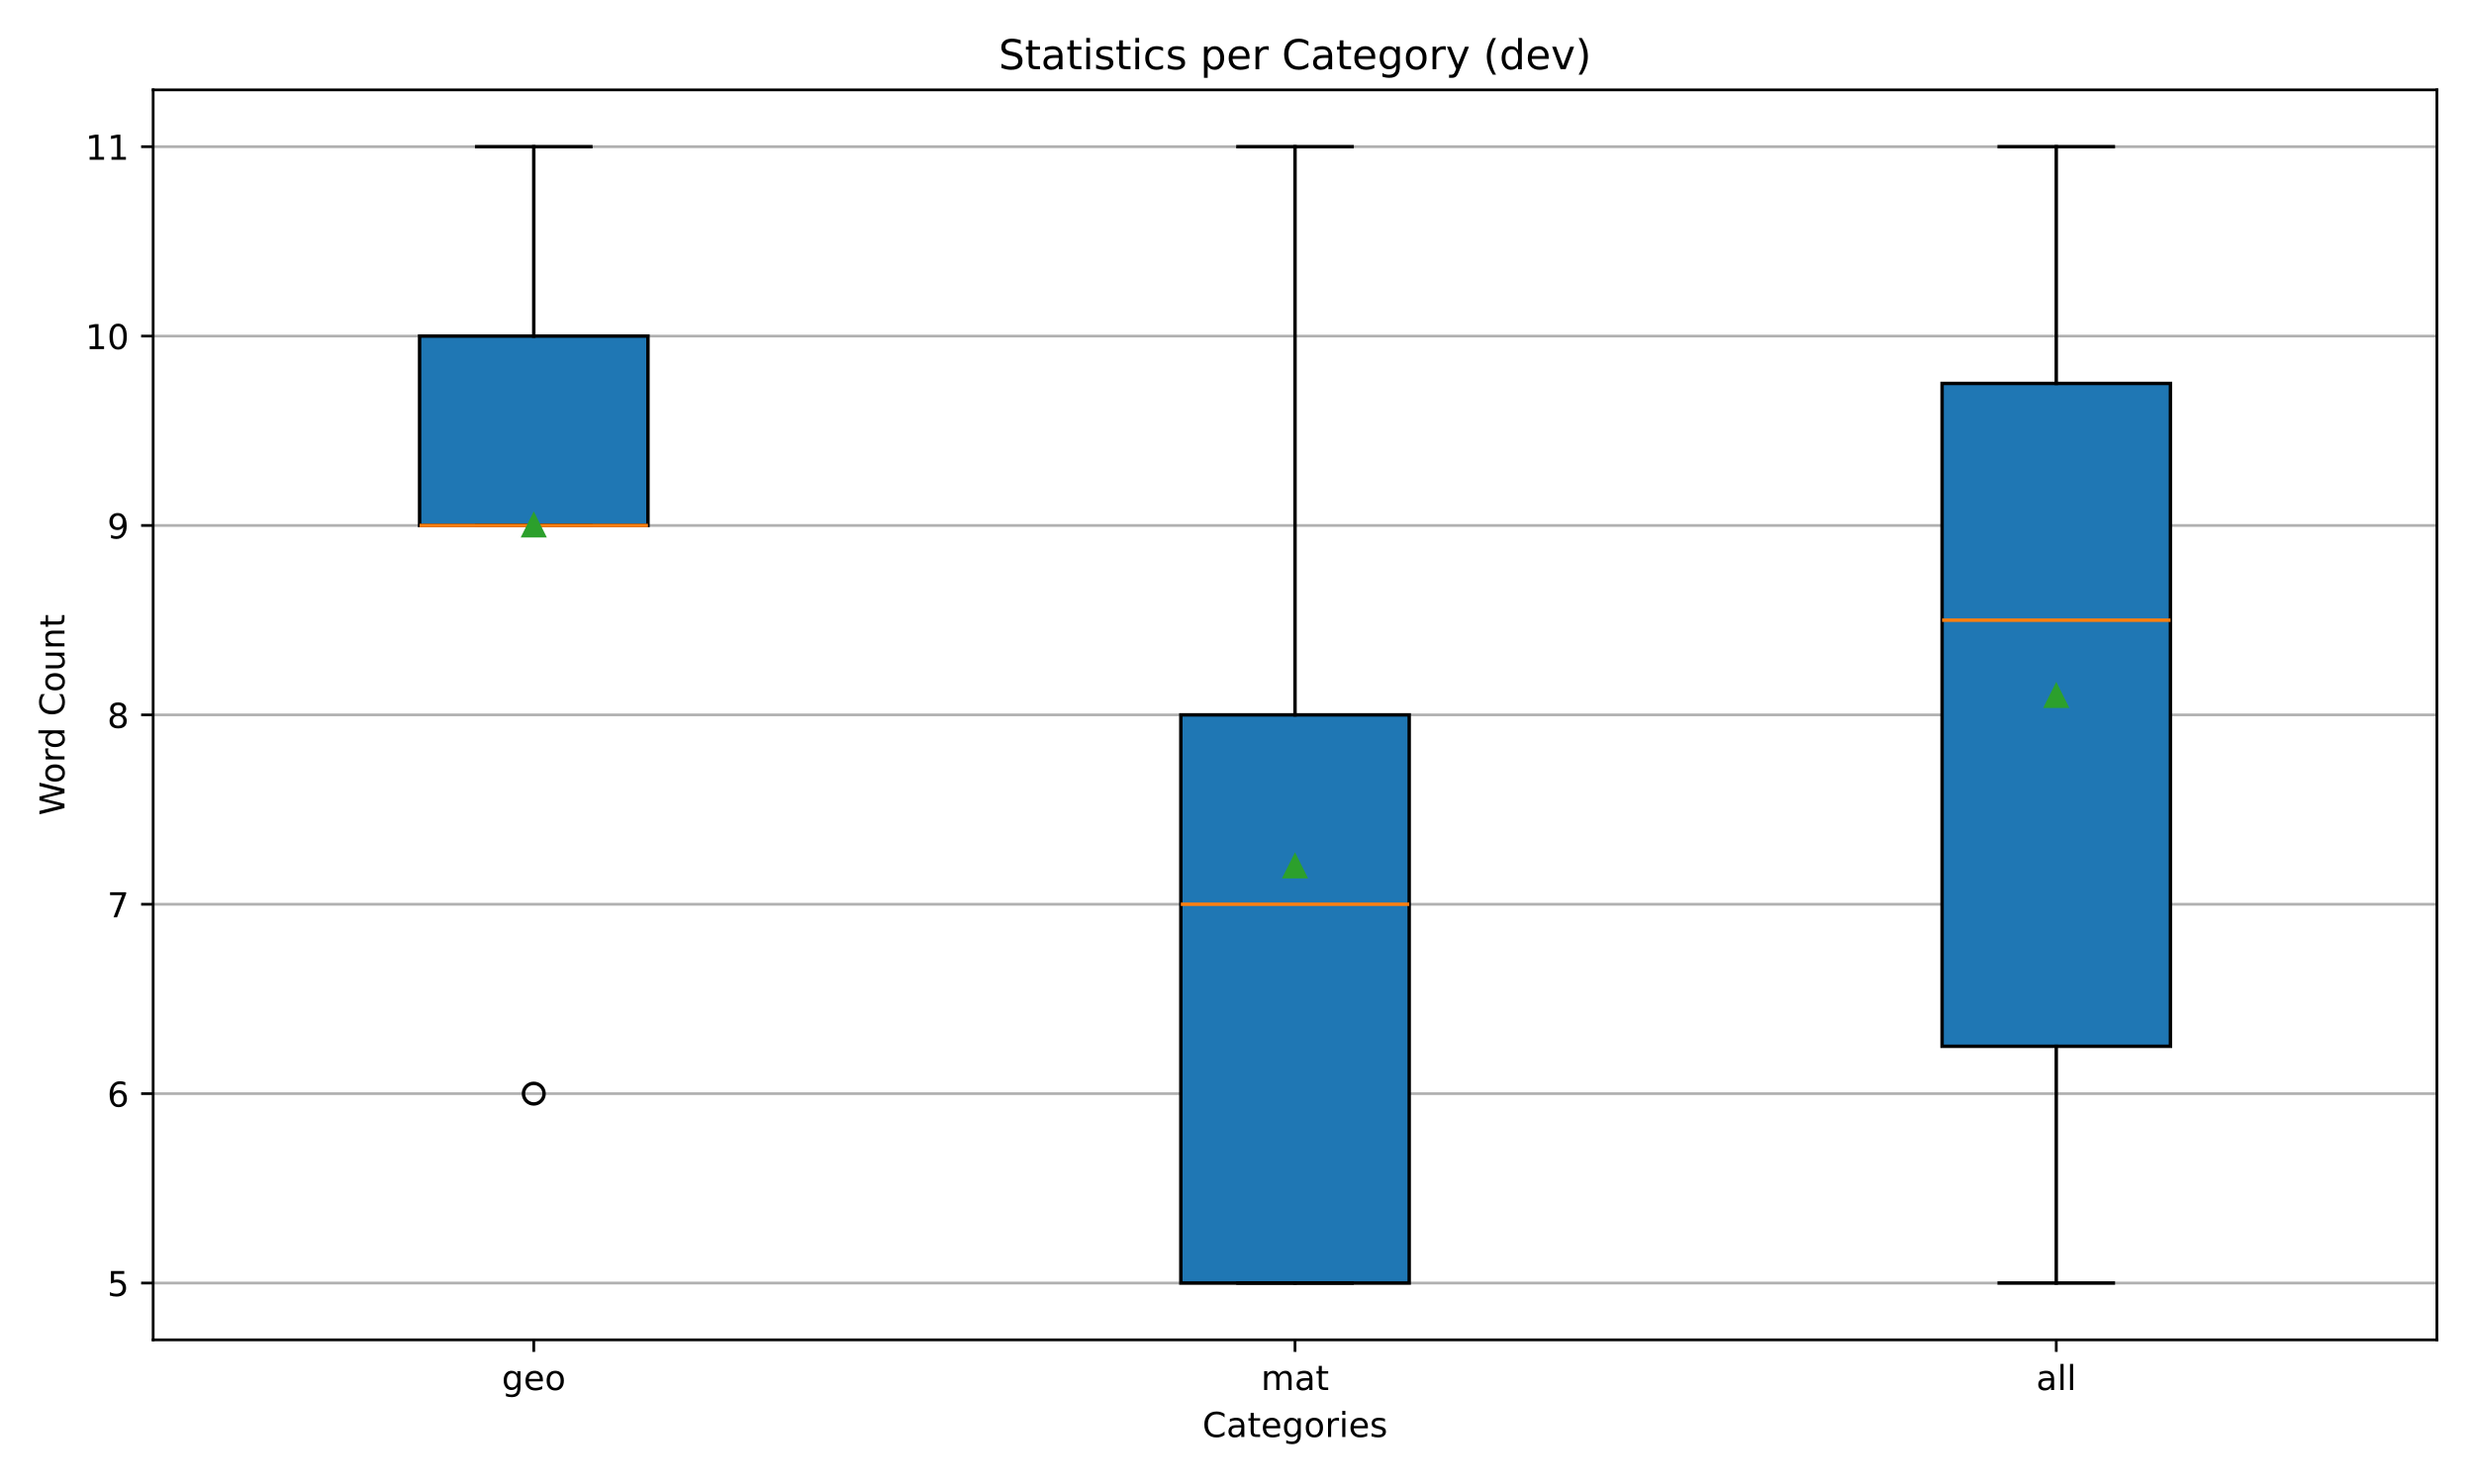
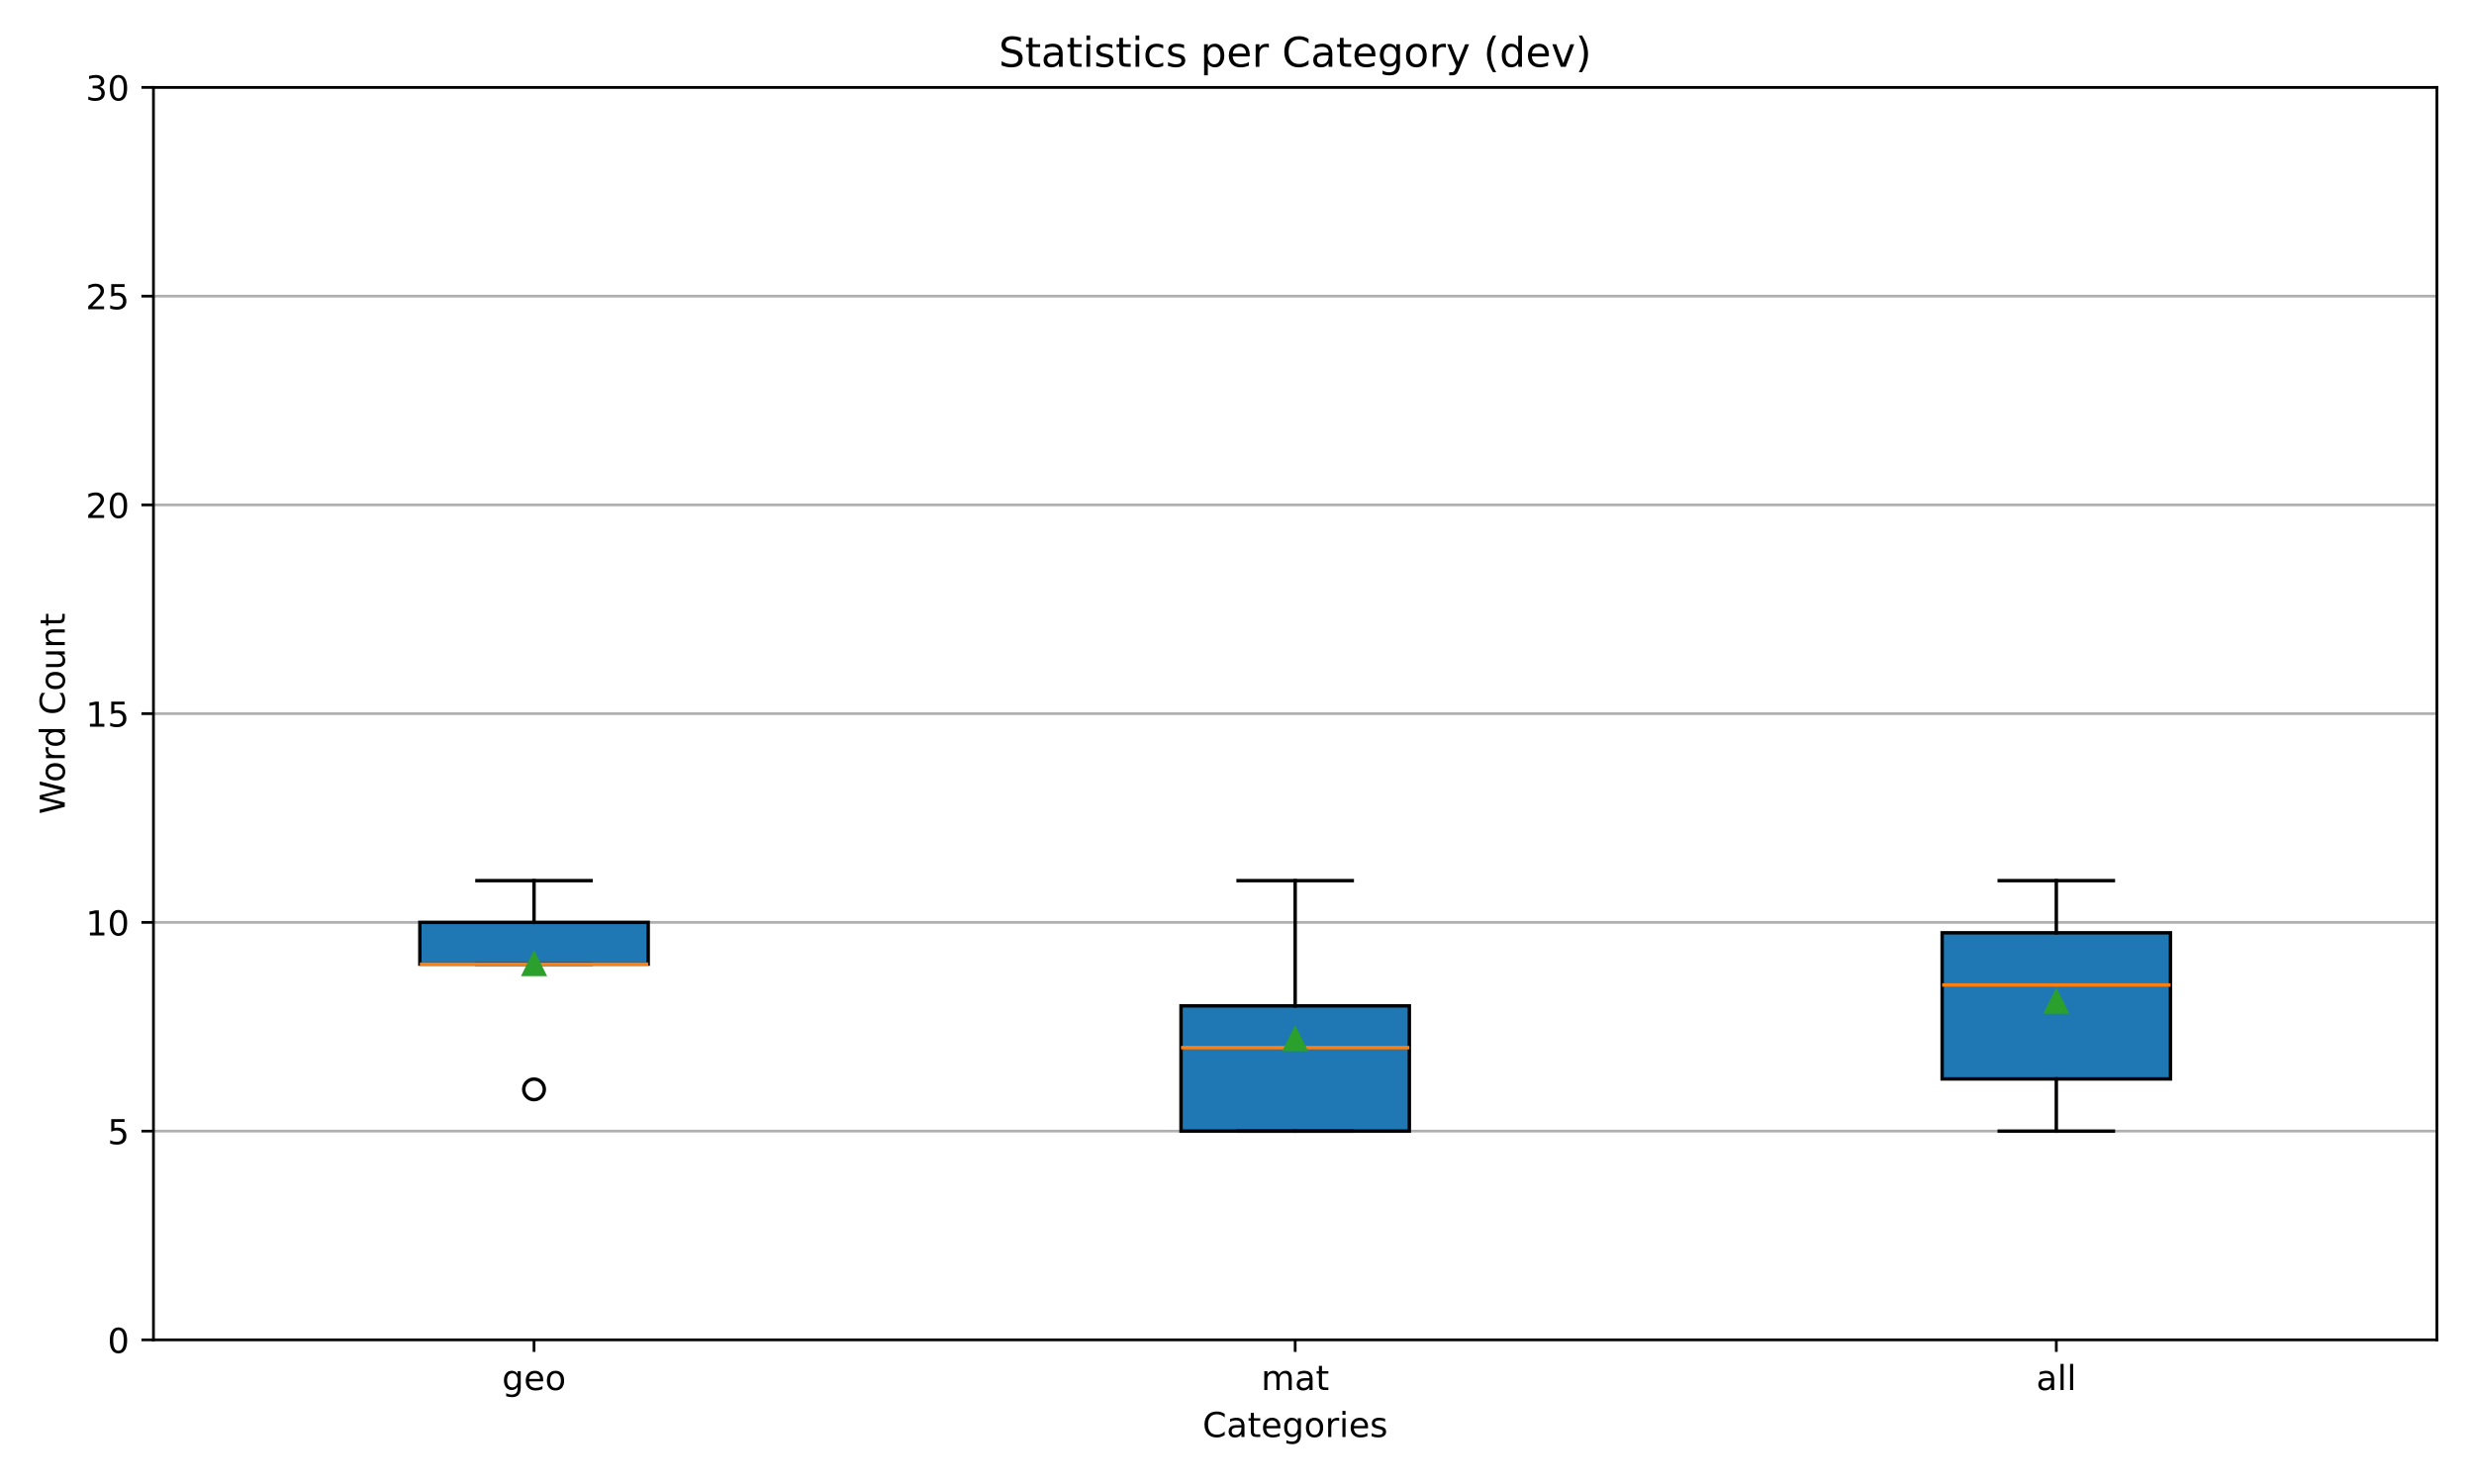
<svg xmlns="http://www.w3.org/2000/svg" xmlns:xlink="http://www.w3.org/1999/xlink" width="720pt" height="432pt" viewBox="0 0 720 432" version="1.1">
  <defs>
    <style type="text/css">*{stroke-linejoin: round; stroke-linecap: butt}</style>
  </defs>
  <g id="figure_1">
    <g id="patch_1">
      <path d="M 0 432  L 720 432  L 720 0  L 0 0  z " style="fill: #ffffff" />
    </g>
    <g id="axes_1">
      <g id="patch_2">
-         <path d="M 44.57 390.04  L 709.2 390.04  L 709.2 26.16  L 44.57 26.16  z " style="fill: #ffffff" />
+         <path d="M 44.66 390.04  L 709.2 390.04  L 709.2 25.44  L 44.66 25.44  z " style="fill: #ffffff" />
      </g>
      <g id="matplotlib.axis_1">
        <g id="xtick_1">
          <g id="line2d_1">
            <defs>
-               <path id="mafd3570f50" d="M 0 0  L 0 3.5  " style="stroke: #000000; stroke-width: 0.8" />
+               <path id="m312264d50a" d="M 0 0  L 0 3.5  " style="stroke: #000000; stroke-width: 0.8" />
            </defs>
            <g>
-               <use xlink:href="#mafd3570f50" x="155.342" y="390.04" style="stroke: #000000; stroke-width: 0.8" />
+               <use xlink:href="#m312264d50a" x="155.417" y="390.04" style="stroke: #000000; stroke-width: 0.8" />
            </g>
          </g>
          <g id="text_1">
-             <g transform="translate(146.0315 404.6384) scale(0.1 -0.1)">
+             <g transform="translate(146.1065 404.6384) scale(0.1 -0.1)">
              <defs>
                <path id="DejaVuSans-67" d="M 2906 1791  Q 2906 2416 2648 2759  Q 2391 3103 1925 3103  Q 1463 3103 1205 2759  Q 947 2416 947 1791  Q 947 1169 1205 825  Q 1463 481 1925 481  Q 2391 481 2648 825  Q 2906 1169 2906 1791  z M 3481 434  Q 3481 -459 3084 -895  Q 2688 -1331 1869 -1331  Q 1566 -1331 1297 -1286  Q 1028 -1241 775 -1147  L 775 -588  Q 1028 -725 1275 -790  Q 1522 -856 1778 -856  Q 2344 -856 2625 -561  Q 2906 -266 2906 331  L 2906 616  Q 2728 306 2450 153  Q 2172 0 1784 0  Q 1141 0 747 490  Q 353 981 353 1791  Q 353 2603 747 3093  Q 1141 3584 1784 3584  Q 2172 3584 2450 3431  Q 2728 3278 2906 2969  L 2906 3500  L 3481 3500  L 3481 434  z " transform="scale(0.015625)" />
                <path id="DejaVuSans-65" d="M 3597 1894  L 3597 1613  L 953 1613  Q 991 1019 1311 708  Q 1631 397 2203 397  Q 2534 397 2845 478  Q 3156 559 3463 722  L 3463 178  Q 3153 47 2828 -22  Q 2503 -91 2169 -91  Q 1331 -91 842 396  Q 353 884 353 1716  Q 353 2575 817 3079  Q 1281 3584 2069 3584  Q 2775 3584 3186 3129  Q 3597 2675 3597 1894  z M 3022 2063  Q 3016 2534 2758 2815  Q 2500 3097 2075 3097  Q 1594 3097 1305 2825  Q 1016 2553 972 2059  L 3022 2063  z " transform="scale(0.015625)" />
                <path id="DejaVuSans-6f" d="M 1959 3097  Q 1497 3097 1228 2736  Q 959 2375 959 1747  Q 959 1119 1226 758  Q 1494 397 1959 397  Q 2419 397 2687 759  Q 2956 1122 2956 1747  Q 2956 2369 2687 2733  Q 2419 3097 1959 3097  z M 1959 3584  Q 2709 3584 3137 3096  Q 3566 2609 3566 1747  Q 3566 888 3137 398  Q 2709 -91 1959 -91  Q 1206 -91 779 398  Q 353 888 353 1747  Q 353 2609 779 3096  Q 1206 3584 1959 3584  z " transform="scale(0.015625)" />
              </defs>
              <use xlink:href="#DejaVuSans-67" />
              <use xlink:href="#DejaVuSans-65" transform="translate(63.47656 0)" />
              <use xlink:href="#DejaVuSans-6f" transform="translate(125 0)" />
            </g>
          </g>
        </g>
        <g id="xtick_2">
          <g id="line2d_2">
            <g>
-               <use xlink:href="#mafd3570f50" x="376.885" y="390.04" style="stroke: #000000; stroke-width: 0.8" />
+               <use xlink:href="#m312264d50a" x="376.93" y="390.04" style="stroke: #000000; stroke-width: 0.8" />
            </g>
          </g>
          <g id="text_2">
-             <g transform="translate(366.9905 404.6384) scale(0.1 -0.1)">
+             <g transform="translate(367.0355 404.6384) scale(0.1 -0.1)">
              <defs>
                <path id="DejaVuSans-6d" d="M 3328 2828  Q 3544 3216 3844 3400  Q 4144 3584 4550 3584  Q 5097 3584 5394 3201  Q 5691 2819 5691 2113  L 5691 0  L 5113 0  L 5113 2094  Q 5113 2597 4934 2840  Q 4756 3084 4391 3084  Q 3944 3084 3684 2787  Q 3425 2491 3425 1978  L 3425 0  L 2847 0  L 2847 2094  Q 2847 2600 2669 2842  Q 2491 3084 2119 3084  Q 1678 3084 1418 2786  Q 1159 2488 1159 1978  L 1159 0  L 581 0  L 581 3500  L 1159 3500  L 1159 2956  Q 1356 3278 1631 3431  Q 1906 3584 2284 3584  Q 2666 3584 2933 3390  Q 3200 3197 3328 2828  z " transform="scale(0.015625)" />
                <path id="DejaVuSans-61" d="M 2194 1759  Q 1497 1759 1228 1600  Q 959 1441 959 1056  Q 959 750 1161 570  Q 1363 391 1709 391  Q 2188 391 2477 730  Q 2766 1069 2766 1631  L 2766 1759  L 2194 1759  z M 3341 1997  L 3341 0  L 2766 0  L 2766 531  Q 2569 213 2275 61  Q 1981 -91 1556 -91  Q 1019 -91 701 211  Q 384 513 384 1019  Q 384 1609 779 1909  Q 1175 2209 1959 2209  L 2766 2209  L 2766 2266  Q 2766 2663 2505 2880  Q 2244 3097 1772 3097  Q 1472 3097 1187 3025  Q 903 2953 641 2809  L 641 3341  Q 956 3463 1253 3523  Q 1550 3584 1831 3584  Q 2591 3584 2966 3190  Q 3341 2797 3341 1997  z " transform="scale(0.015625)" />
                <path id="DejaVuSans-74" d="M 1172 4494  L 1172 3500  L 2356 3500  L 2356 3053  L 1172 3053  L 1172 1153  Q 1172 725 1289 603  Q 1406 481 1766 481  L 2356 481  L 2356 0  L 1766 0  Q 1100 0 847 248  Q 594 497 594 1153  L 594 3053  L 172 3053  L 172 3500  L 594 3500  L 594 4494  L 1172 4494  z " transform="scale(0.015625)" />
              </defs>
              <use xlink:href="#DejaVuSans-6d" />
              <use xlink:href="#DejaVuSans-61" transform="translate(97.41211 0)" />
              <use xlink:href="#DejaVuSans-74" transform="translate(158.6914 0)" />
            </g>
          </g>
        </g>
        <g id="xtick_3">
          <g id="line2d_3">
            <g>
-               <use xlink:href="#mafd3570f50" x="598.428" y="390.04" style="stroke: #000000; stroke-width: 0.8" />
+               <use xlink:href="#m312264d50a" x="598.443" y="390.04" style="stroke: #000000; stroke-width: 0.8" />
            </g>
          </g>
          <g id="text_3">
-             <g transform="translate(592.5861 404.6384) scale(0.1 -0.1)">
+             <g transform="translate(592.6011 404.6384) scale(0.1 -0.1)">
              <defs>
                <path id="DejaVuSans-6c" d="M 603 4863  L 1178 4863  L 1178 0  L 603 0  L 603 4863  z " transform="scale(0.015625)" />
              </defs>
              <use xlink:href="#DejaVuSans-61" />
              <use xlink:href="#DejaVuSans-6c" transform="translate(61.2793 0)" />
              <use xlink:href="#DejaVuSans-6c" transform="translate(89.0625 0)" />
            </g>
          </g>
        </g>
        <g id="text_4">
-           <g transform="translate(349.9334 418.3166) scale(0.1 -0.1)">
+           <g transform="translate(349.9784 418.3166) scale(0.1 -0.1)">
            <defs>
              <path id="DejaVuSans-43" d="M 4122 4306  L 4122 3641  Q 3803 3938 3442 4084  Q 3081 4231 2675 4231  Q 1875 4231 1450 3742  Q 1025 3253 1025 2328  Q 1025 1406 1450 917  Q 1875 428 2675 428  Q 3081 428 3442 575  Q 3803 722 4122 1019  L 4122 359  Q 3791 134 3420 21  Q 3050 -91 2638 -91  Q 1578 -91 968 557  Q 359 1206 359 2328  Q 359 3453 968 4101  Q 1578 4750 2638 4750  Q 3056 4750 3426 4639  Q 3797 4528 4122 4306  z " transform="scale(0.015625)" />
              <path id="DejaVuSans-72" d="M 2631 2963  Q 2534 3019 2420 3045  Q 2306 3072 2169 3072  Q 1681 3072 1420 2755  Q 1159 2438 1159 1844  L 1159 0  L 581 0  L 581 3500  L 1159 3500  L 1159 2956  Q 1341 3275 1631 3429  Q 1922 3584 2338 3584  Q 2397 3584 2469 3576  Q 2541 3569 2628 3553  L 2631 2963  z " transform="scale(0.015625)" />
              <path id="DejaVuSans-69" d="M 603 3500  L 1178 3500  L 1178 0  L 603 0  L 603 3500  z M 603 4863  L 1178 4863  L 1178 4134  L 603 4134  L 603 4863  z " transform="scale(0.015625)" />
              <path id="DejaVuSans-73" d="M 2834 3397  L 2834 2853  Q 2591 2978 2328 3040  Q 2066 3103 1784 3103  Q 1356 3103 1142 2972  Q 928 2841 928 2578  Q 928 2378 1081 2264  Q 1234 2150 1697 2047  L 1894 2003  Q 2506 1872 2764 1633  Q 3022 1394 3022 966  Q 3022 478 2636 193  Q 2250 -91 1575 -91  Q 1294 -91 989 -36  Q 684 19 347 128  L 347 722  Q 666 556 975 473  Q 1284 391 1588 391  Q 1994 391 2212 530  Q 2431 669 2431 922  Q 2431 1156 2273 1281  Q 2116 1406 1581 1522  L 1381 1569  Q 847 1681 609 1914  Q 372 2147 372 2553  Q 372 3047 722 3315  Q 1072 3584 1716 3584  Q 2034 3584 2315 3537  Q 2597 3491 2834 3397  z " transform="scale(0.015625)" />
            </defs>
            <use xlink:href="#DejaVuSans-43" />
            <use xlink:href="#DejaVuSans-61" transform="translate(69.82422 0)" />
            <use xlink:href="#DejaVuSans-74" transform="translate(131.1035 0)" />
            <use xlink:href="#DejaVuSans-65" transform="translate(170.3125 0)" />
            <use xlink:href="#DejaVuSans-67" transform="translate(231.8359 0)" />
            <use xlink:href="#DejaVuSans-6f" transform="translate(295.3125 0)" />
            <use xlink:href="#DejaVuSans-72" transform="translate(356.4941 0)" />
            <use xlink:href="#DejaVuSans-69" transform="translate(397.6074 0)" />
            <use xlink:href="#DejaVuSans-65" transform="translate(425.3906 0)" />
            <use xlink:href="#DejaVuSans-73" transform="translate(486.9141 0)" />
          </g>
        </g>
      </g>
      <g id="matplotlib.axis_2">
        <g id="ytick_1">
          <g id="line2d_4">
-             <path d="M 44.57 373.5  L 709.2 373.5  " clip-path="url(#p852fd0a246)" style="fill: none; stroke: #b0b0b0; stroke-width: 0.8; stroke-linecap: square" />
+             <path d="M 44.66 390.04  L 709.2 390.04  " clip-path="url(#p7bebb60e88)" style="fill: none; stroke: #b0b0b0; stroke-width: 0.8; stroke-linecap: square" />
          </g>
          <g id="line2d_5">
            <defs>
-               <path id="m3d9a4f65a7" d="M 0 0  L -3.5 0  " style="stroke: #000000; stroke-width: 0.8" />
+               <path id="mec9794b762" d="M 0 0  L -3.5 0  " style="stroke: #000000; stroke-width: 0.8" />
            </defs>
            <g>
-               <use xlink:href="#m3d9a4f65a7" x="44.57" y="373.5" style="stroke: #000000; stroke-width: 0.8" />
+               <use xlink:href="#mec9794b762" x="44.66" y="390.04" style="stroke: #000000; stroke-width: 0.8" />
            </g>
          </g>
          <g id="text_5">
-             <g transform="translate(31.2075 377.2992) scale(0.1 -0.1)">
-               <defs>
-                 <path id="DejaVuSans-35" d="M 691 4666  L 3169 4666  L 3169 4134  L 1269 4134  L 1269 2991  Q 1406 3038 1543 3061  Q 1681 3084 1819 3084  Q 2600 3084 3056 2656  Q 3513 2228 3513 1497  Q 3513 744 3044 326  Q 2575 -91 1722 -91  Q 1428 -91 1123 -41  Q 819 9 494 109  L 494 744  Q 775 591 1075 516  Q 1375 441 1709 441  Q 2250 441 2565 725  Q 2881 1009 2881 1497  Q 2881 1984 2565 2268  Q 2250 2553 1709 2553  Q 1456 2553 1204 2497  Q 953 2441 691 2322  L 691 4666  z " transform="scale(0.015625)" />
-               </defs>
-               <use xlink:href="#DejaVuSans-35" />
+             <g transform="translate(31.2975 393.8392) scale(0.1 -0.1)">
+               <defs>
+                 <path id="DejaVuSans-30" d="M 2034 4250  Q 1547 4250 1301 3770  Q 1056 3291 1056 2328  Q 1056 1369 1301 889  Q 1547 409 2034 409  Q 2525 409 2770 889  Q 3016 1369 3016 2328  Q 3016 3291 2770 3770  Q 2525 4250 2034 4250  z M 2034 4750  Q 2819 4750 3233 4129  Q 3647 3509 3647 2328  Q 3647 1150 3233 529  Q 2819 -91 2034 -91  Q 1250 -91 836 529  Q 422 1150 422 2328  Q 422 3509 836 4129  Q 1250 4750 2034 4750  z " transform="scale(0.015625)" />
+               </defs>
+               <use xlink:href="#DejaVuSans-30" />
            </g>
          </g>
        </g>
        <g id="ytick_2">
          <g id="line2d_6">
-             <path d="M 44.57 318.367  L 709.2 318.367  " clip-path="url(#p852fd0a246)" style="fill: none; stroke: #b0b0b0; stroke-width: 0.8; stroke-linecap: square" />
+             <path d="M 44.66 329.273  L 709.2 329.273  " clip-path="url(#p7bebb60e88)" style="fill: none; stroke: #b0b0b0; stroke-width: 0.8; stroke-linecap: square" />
          </g>
          <g id="line2d_7">
            <g>
-               <use xlink:href="#m3d9a4f65a7" x="44.57" y="318.367" style="stroke: #000000; stroke-width: 0.8" />
+               <use xlink:href="#mec9794b762" x="44.66" y="329.273" style="stroke: #000000; stroke-width: 0.8" />
            </g>
          </g>
          <g id="text_6">
-             <g transform="translate(31.2075 322.1659) scale(0.1 -0.1)">
-               <defs>
-                 <path id="DejaVuSans-36" d="M 2113 2584  Q 1688 2584 1439 2293  Q 1191 2003 1191 1497  Q 1191 994 1439 701  Q 1688 409 2113 409  Q 2538 409 2786 701  Q 3034 994 3034 1497  Q 3034 2003 2786 2293  Q 2538 2584 2113 2584  z M 3366 4563  L 3366 3988  Q 3128 4100 2886 4159  Q 2644 4219 2406 4219  Q 1781 4219 1451 3797  Q 1122 3375 1075 2522  Q 1259 2794 1537 2939  Q 1816 3084 2150 3084  Q 2853 3084 3261 2657  Q 3669 2231 3669 1497  Q 3669 778 3244 343  Q 2819 -91 2113 -91  Q 1303 -91 875 529  Q 447 1150 447 2328  Q 447 3434 972 4092  Q 1497 4750 2381 4750  Q 2619 4750 2861 4703  Q 3103 4656 3366 4563  z " transform="scale(0.015625)" />
-               </defs>
-               <use xlink:href="#DejaVuSans-36" />
+             <g transform="translate(31.2975 333.0726) scale(0.1 -0.1)">
+               <defs>
+                 <path id="DejaVuSans-35" d="M 691 4666  L 3169 4666  L 3169 4134  L 1269 4134  L 1269 2991  Q 1406 3038 1543 3061  Q 1681 3084 1819 3084  Q 2600 3084 3056 2656  Q 3513 2228 3513 1497  Q 3513 744 3044 326  Q 2575 -91 1722 -91  Q 1428 -91 1123 -41  Q 819 9 494 109  L 494 744  Q 775 591 1075 516  Q 1375 441 1709 441  Q 2250 441 2565 725  Q 2881 1009 2881 1497  Q 2881 1984 2565 2268  Q 2250 2553 1709 2553  Q 1456 2553 1204 2497  Q 953 2441 691 2322  L 691 4666  z " transform="scale(0.015625)" />
+               </defs>
+               <use xlink:href="#DejaVuSans-35" />
            </g>
          </g>
        </g>
        <g id="ytick_3">
          <g id="line2d_8">
-             <path d="M 44.57 263.233  L 709.2 263.233  " clip-path="url(#p852fd0a246)" style="fill: none; stroke: #b0b0b0; stroke-width: 0.8; stroke-linecap: square" />
+             <path d="M 44.66 268.507  L 709.2 268.507  " clip-path="url(#p7bebb60e88)" style="fill: none; stroke: #b0b0b0; stroke-width: 0.8; stroke-linecap: square" />
          </g>
          <g id="line2d_9">
            <g>
-               <use xlink:href="#m3d9a4f65a7" x="44.57" y="263.233" style="stroke: #000000; stroke-width: 0.8" />
+               <use xlink:href="#mec9794b762" x="44.66" y="268.507" style="stroke: #000000; stroke-width: 0.8" />
            </g>
          </g>
          <g id="text_7">
-             <g transform="translate(31.2075 267.0326) scale(0.1 -0.1)">
-               <defs>
-                 <path id="DejaVuSans-37" d="M 525 4666  L 3525 4666  L 3525 4397  L 1831 0  L 1172 0  L 2766 4134  L 525 4134  L 525 4666  z " transform="scale(0.015625)" />
-               </defs>
-               <use xlink:href="#DejaVuSans-37" />
+             <g transform="translate(24.935 272.3059) scale(0.1 -0.1)">
+               <defs>
+                 <path id="DejaVuSans-31" d="M 794 531  L 1825 531  L 1825 4091  L 703 3866  L 703 4441  L 1819 4666  L 2450 4666  L 2450 531  L 3481 531  L 3481 0  L 794 0  L 794 531  z " transform="scale(0.015625)" />
+               </defs>
+               <use xlink:href="#DejaVuSans-31" />
+               <use xlink:href="#DejaVuSans-30" transform="translate(63.62305 0)" />
            </g>
          </g>
        </g>
        <g id="ytick_4">
          <g id="line2d_10">
-             <path d="M 44.57 208.1  L 709.2 208.1  " clip-path="url(#p852fd0a246)" style="fill: none; stroke: #b0b0b0; stroke-width: 0.8; stroke-linecap: square" />
+             <path d="M 44.66 207.74  L 709.2 207.74  " clip-path="url(#p7bebb60e88)" style="fill: none; stroke: #b0b0b0; stroke-width: 0.8; stroke-linecap: square" />
          </g>
          <g id="line2d_11">
            <g>
-               <use xlink:href="#m3d9a4f65a7" x="44.57" y="208.1" style="stroke: #000000; stroke-width: 0.8" />
+               <use xlink:href="#mec9794b762" x="44.66" y="207.74" style="stroke: #000000; stroke-width: 0.8" />
            </g>
          </g>
          <g id="text_8">
-             <g transform="translate(31.2075 211.8992) scale(0.1 -0.1)">
-               <defs>
-                 <path id="DejaVuSans-38" d="M 2034 2216  Q 1584 2216 1326 1975  Q 1069 1734 1069 1313  Q 1069 891 1326 650  Q 1584 409 2034 409  Q 2484 409 2743 651  Q 3003 894 3003 1313  Q 3003 1734 2745 1975  Q 2488 2216 2034 2216  z M 1403 2484  Q 997 2584 770 2862  Q 544 3141 544 3541  Q 544 4100 942 4425  Q 1341 4750 2034 4750  Q 2731 4750 3128 4425  Q 3525 4100 3525 3541  Q 3525 3141 3298 2862  Q 3072 2584 2669 2484  Q 3125 2378 3379 2068  Q 3634 1759 3634 1313  Q 3634 634 3220 271  Q 2806 -91 2034 -91  Q 1263 -91 848 271  Q 434 634 434 1313  Q 434 1759 690 2068  Q 947 2378 1403 2484  z M 1172 3481  Q 1172 3119 1398 2916  Q 1625 2713 2034 2713  Q 2441 2713 2670 2916  Q 2900 3119 2900 3481  Q 2900 3844 2670 4047  Q 2441 4250 2034 4250  Q 1625 4250 1398 4047  Q 1172 3844 1172 3481  z " transform="scale(0.015625)" />
-               </defs>
-               <use xlink:href="#DejaVuSans-38" />
+             <g transform="translate(24.935 211.5392) scale(0.1 -0.1)">
+               <use xlink:href="#DejaVuSans-31" />
+               <use xlink:href="#DejaVuSans-35" transform="translate(63.62305 0)" />
            </g>
          </g>
        </g>
        <g id="ytick_5">
          <g id="line2d_12">
-             <path d="M 44.57 152.967  L 709.2 152.967  " clip-path="url(#p852fd0a246)" style="fill: none; stroke: #b0b0b0; stroke-width: 0.8; stroke-linecap: square" />
+             <path d="M 44.66 146.973  L 709.2 146.973  " clip-path="url(#p7bebb60e88)" style="fill: none; stroke: #b0b0b0; stroke-width: 0.8; stroke-linecap: square" />
          </g>
          <g id="line2d_13">
            <g>
-               <use xlink:href="#m3d9a4f65a7" x="44.57" y="152.967" style="stroke: #000000; stroke-width: 0.8" />
+               <use xlink:href="#mec9794b762" x="44.66" y="146.973" style="stroke: #000000; stroke-width: 0.8" />
            </g>
          </g>
          <g id="text_9">
-             <g transform="translate(31.2075 156.7659) scale(0.1 -0.1)">
-               <defs>
-                 <path id="DejaVuSans-39" d="M 703 97  L 703 672  Q 941 559 1184 500  Q 1428 441 1663 441  Q 2288 441 2617 861  Q 2947 1281 2994 2138  Q 2813 1869 2534 1725  Q 2256 1581 1919 1581  Q 1219 1581 811 2004  Q 403 2428 403 3163  Q 403 3881 828 4315  Q 1253 4750 1959 4750  Q 2769 4750 3195 4129  Q 3622 3509 3622 2328  Q 3622 1225 3098 567  Q 2575 -91 1691 -91  Q 1453 -91 1209 -44  Q 966 3 703 97  z M 1959 2075  Q 2384 2075 2632 2365  Q 2881 2656 2881 3163  Q 2881 3666 2632 3958  Q 2384 4250 1959 4250  Q 1534 4250 1286 3958  Q 1038 3666 1038 3163  Q 1038 2656 1286 2365  Q 1534 2075 1959 2075  z " transform="scale(0.015625)" />
-               </defs>
-               <use xlink:href="#DejaVuSans-39" />
+             <g transform="translate(24.935 150.7726) scale(0.1 -0.1)">
+               <defs>
+                 <path id="DejaVuSans-32" d="M 1228 531  L 3431 531  L 3431 0  L 469 0  L 469 531  Q 828 903 1448 1529  Q 2069 2156 2228 2338  Q 2531 2678 2651 2914  Q 2772 3150 2772 3378  Q 2772 3750 2511 3984  Q 2250 4219 1831 4219  Q 1534 4219 1204 4116  Q 875 4013 500 3803  L 500 4441  Q 881 4594 1212 4672  Q 1544 4750 1819 4750  Q 2544 4750 2975 4387  Q 3406 4025 3406 3419  Q 3406 3131 3298 2873  Q 3191 2616 2906 2266  Q 2828 2175 2409 1742  Q 1991 1309 1228 531  z " transform="scale(0.015625)" />
+               </defs>
+               <use xlink:href="#DejaVuSans-32" />
+               <use xlink:href="#DejaVuSans-30" transform="translate(63.62305 0)" />
            </g>
          </g>
        </g>
        <g id="ytick_6">
          <g id="line2d_14">
-             <path d="M 44.57 97.833  L 709.2 97.833  " clip-path="url(#p852fd0a246)" style="fill: none; stroke: #b0b0b0; stroke-width: 0.8; stroke-linecap: square" />
+             <path d="M 44.66 86.207  L 709.2 86.207  " clip-path="url(#p7bebb60e88)" style="fill: none; stroke: #b0b0b0; stroke-width: 0.8; stroke-linecap: square" />
          </g>
          <g id="line2d_15">
            <g>
-               <use xlink:href="#m3d9a4f65a7" x="44.57" y="97.833" style="stroke: #000000; stroke-width: 0.8" />
+               <use xlink:href="#mec9794b762" x="44.66" y="86.207" style="stroke: #000000; stroke-width: 0.8" />
            </g>
          </g>
          <g id="text_10">
-             <g transform="translate(24.845 101.6326) scale(0.1 -0.1)">
-               <defs>
-                 <path id="DejaVuSans-31" d="M 794 531  L 1825 531  L 1825 4091  L 703 3866  L 703 4441  L 1819 4666  L 2450 4666  L 2450 531  L 3481 531  L 3481 0  L 794 0  L 794 531  z " transform="scale(0.015625)" />
-                 <path id="DejaVuSans-30" d="M 2034 4250  Q 1547 4250 1301 3770  Q 1056 3291 1056 2328  Q 1056 1369 1301 889  Q 1547 409 2034 409  Q 2525 409 2770 889  Q 3016 1369 3016 2328  Q 3016 3291 2770 3770  Q 2525 4250 2034 4250  z M 2034 4750  Q 2819 4750 3233 4129  Q 3647 3509 3647 2328  Q 3647 1150 3233 529  Q 2819 -91 2034 -91  Q 1250 -91 836 529  Q 422 1150 422 2328  Q 422 3509 836 4129  Q 1250 4750 2034 4750  z " transform="scale(0.015625)" />
-               </defs>
-               <use xlink:href="#DejaVuSans-31" />
-               <use xlink:href="#DejaVuSans-30" transform="translate(63.62305 0)" />
+             <g transform="translate(24.935 90.00589) scale(0.1 -0.1)">
+               <use xlink:href="#DejaVuSans-32" />
+               <use xlink:href="#DejaVuSans-35" transform="translate(63.62305 0)" />
            </g>
          </g>
        </g>
        <g id="ytick_7">
          <g id="line2d_16">
-             <path d="M 44.57 42.7  L 709.2 42.7  " clip-path="url(#p852fd0a246)" style="fill: none; stroke: #b0b0b0; stroke-width: 0.8; stroke-linecap: square" />
+             <path d="M 44.66 25.44  L 709.2 25.44  " clip-path="url(#p7bebb60e88)" style="fill: none; stroke: #b0b0b0; stroke-width: 0.8; stroke-linecap: square" />
          </g>
          <g id="line2d_17">
            <g>
-               <use xlink:href="#m3d9a4f65a7" x="44.57" y="42.7" style="stroke: #000000; stroke-width: 0.8" />
+               <use xlink:href="#mec9794b762" x="44.66" y="25.44" style="stroke: #000000; stroke-width: 0.8" />
            </g>
          </g>
          <g id="text_11">
-             <g transform="translate(24.845 46.49922) scale(0.1 -0.1)">
-               <use xlink:href="#DejaVuSans-31" />
-               <use xlink:href="#DejaVuSans-31" transform="translate(63.62305 0)" />
+             <g transform="translate(24.935 29.23922) scale(0.1 -0.1)">
+               <defs>
+                 <path id="DejaVuSans-33" d="M 2597 2516  Q 3050 2419 3304 2112  Q 3559 1806 3559 1356  Q 3559 666 3084 287  Q 2609 -91 1734 -91  Q 1441 -91 1130 -33  Q 819 25 488 141  L 488 750  Q 750 597 1062 519  Q 1375 441 1716 441  Q 2309 441 2620 675  Q 2931 909 2931 1356  Q 2931 1769 2642 2001  Q 2353 2234 1838 2234  L 1294 2234  L 1294 2753  L 1863 2753  Q 2328 2753 2575 2939  Q 2822 3125 2822 3475  Q 2822 3834 2567 4026  Q 2313 4219 1838 4219  Q 1578 4219 1281 4162  Q 984 4106 628 3988  L 628 4550  Q 988 4650 1302 4700  Q 1616 4750 1894 4750  Q 2613 4750 3031 4423  Q 3450 4097 3450 3541  Q 3450 3153 3228 2886  Q 3006 2619 2597 2516  z " transform="scale(0.015625)" />
+               </defs>
+               <use xlink:href="#DejaVuSans-33" />
+               <use xlink:href="#DejaVuSans-30" transform="translate(63.62305 0)" />
            </g>
          </g>
        </g>
        <g id="text_12">
-           <g transform="translate(18.76531 237.3891) rotate(-90) scale(0.1 -0.1)">
+           <g transform="translate(18.85531 237.0291) rotate(-90) scale(0.1 -0.1)">
            <defs>
              <path id="DejaVuSans-57" d="M 213 4666  L 850 4666  L 1831 722  L 2809 4666  L 3519 4666  L 4500 722  L 5478 4666  L 6119 4666  L 4947 0  L 4153 0  L 3169 4050  L 2175 0  L 1381 0  L 213 4666  z " transform="scale(0.015625)" />
              <path id="DejaVuSans-64" d="M 2906 2969  L 2906 4863  L 3481 4863  L 3481 0  L 2906 0  L 2906 525  Q 2725 213 2448 61  Q 2172 -91 1784 -91  Q 1150 -91 751 415  Q 353 922 353 1747  Q 353 2572 751 3078  Q 1150 3584 1784 3584  Q 2172 3584 2448 3432  Q 2725 3281 2906 2969  z M 947 1747  Q 947 1113 1208 752  Q 1469 391 1925 391  Q 2381 391 2643 752  Q 2906 1113 2906 1747  Q 2906 2381 2643 2742  Q 2381 3103 1925 3103  Q 1469 3103 1208 2742  Q 947 2381 947 1747  z " transform="scale(0.015625)" />
              <path id="DejaVuSans-20" transform="scale(0.015625)" />
              <path id="DejaVuSans-75" d="M 544 1381  L 544 3500  L 1119 3500  L 1119 1403  Q 1119 906 1312 657  Q 1506 409 1894 409  Q 2359 409 2629 706  Q 2900 1003 2900 1516  L 2900 3500  L 3475 3500  L 3475 0  L 2900 0  L 2900 538  Q 2691 219 2414 64  Q 2138 -91 1772 -91  Q 1169 -91 856 284  Q 544 659 544 1381  z M 1991 3584  L 1991 3584  z " transform="scale(0.015625)" />
              <path id="DejaVuSans-6e" d="M 3513 2113  L 3513 0  L 2938 0  L 2938 2094  Q 2938 2591 2744 2837  Q 2550 3084 2163 3084  Q 1697 3084 1428 2787  Q 1159 2491 1159 1978  L 1159 0  L 581 0  L 581 3500  L 1159 3500  L 1159 2956  Q 1366 3272 1645 3428  Q 1925 3584 2291 3584  Q 2894 3584 3203 3211  Q 3513 2838 3513 2113  z " transform="scale(0.015625)" />
            </defs>
            <use xlink:href="#DejaVuSans-57" />
            <use xlink:href="#DejaVuSans-6f" transform="translate(93.00195 0)" />
            <use xlink:href="#DejaVuSans-72" transform="translate(154.1836 0)" />
            <use xlink:href="#DejaVuSans-64" transform="translate(193.5469 0)" />
            <use xlink:href="#DejaVuSans-20" transform="translate(257.0234 0)" />
            <use xlink:href="#DejaVuSans-43" transform="translate(288.8105 0)" />
            <use xlink:href="#DejaVuSans-6f" transform="translate(358.6348 0)" />
            <use xlink:href="#DejaVuSans-75" transform="translate(419.8164 0)" />
            <use xlink:href="#DejaVuSans-6e" transform="translate(483.1953 0)" />
            <use xlink:href="#DejaVuSans-74" transform="translate(546.5742 0)" />
          </g>
        </g>
      </g>
      <g id="patch_3">
-         <path d="M 122.11 152.967  L 188.573 152.967  L 188.573 97.833  L 122.11 97.833  L 122.11 152.967  z " clip-path="url(#p852fd0a246)" style="fill: #1f77b4; stroke: #000000; stroke-linejoin: miter" />
+         <path d="M 122.19 280.66  L 188.644 280.66  L 188.644 268.507  L 122.19 268.507  L 122.19 280.66  z " clip-path="url(#p7bebb60e88)" style="fill: #1f77b4; stroke: #000000; stroke-linejoin: miter" />
      </g>
      <g id="line2d_18">
-         <path d="M 155.342 152.967  L 155.342 152.967  " clip-path="url(#p852fd0a246)" style="fill: none; stroke: #000000; stroke-linecap: square" />
+         <path d="M 155.417 280.66  L 155.417 280.66  " clip-path="url(#p7bebb60e88)" style="fill: none; stroke: #000000; stroke-linecap: square" />
      </g>
      <g id="line2d_19">
-         <path d="M 155.342 97.833  L 155.342 42.7  " clip-path="url(#p852fd0a246)" style="fill: none; stroke: #000000; stroke-linecap: square" />
+         <path d="M 155.417 268.507  L 155.417 256.353  " clip-path="url(#p7bebb60e88)" style="fill: none; stroke: #000000; stroke-linecap: square" />
      </g>
      <g id="line2d_20">
-         <path d="M 138.726 152.967  L 171.957 152.967  " clip-path="url(#p852fd0a246)" style="fill: none; stroke: #000000; stroke-linecap: square" />
+         <path d="M 138.803 280.66  L 172.03 280.66  " clip-path="url(#p7bebb60e88)" style="fill: none; stroke: #000000; stroke-linecap: square" />
      </g>
      <g id="line2d_21">
-         <path d="M 138.726 42.7  L 171.957 42.7  " clip-path="url(#p852fd0a246)" style="fill: none; stroke: #000000; stroke-linecap: square" />
+         <path d="M 138.803 256.353  L 172.03 256.353  " clip-path="url(#p7bebb60e88)" style="fill: none; stroke: #000000; stroke-linecap: square" />
      </g>
      <g id="line2d_22">
        <defs>
-           <path id="md69b5bc33d" d="M 0 3  C 0.796 3 1.559 2.684 2.121 2.121  C 2.684 1.559 3 0.796 3 0  C 3 -0.796 2.684 -1.559 2.121 -2.121  C 1.559 -2.684 0.796 -3 0 -3  C -0.796 -3 -1.559 -2.684 -2.121 -2.121  C -2.684 -1.559 -3 -0.796 -3 0  C -3 0.796 -2.684 1.559 -2.121 2.121  C -1.559 2.684 -0.796 3 0 3  z " style="stroke: #000000" />
+           <path id="mbd8a5eda94" d="M 0 3  C 0.796 3 1.559 2.684 2.121 2.121  C 2.684 1.559 3 0.796 3 0  C 3 -0.796 2.684 -1.559 2.121 -2.121  C 1.559 -2.684 0.796 -3 0 -3  C -0.796 -3 -1.559 -2.684 -2.121 -2.121  C -2.684 -1.559 -3 -0.796 -3 0  C -3 0.796 -2.684 1.559 -2.121 2.121  C -1.559 2.684 -0.796 3 0 3  z " style="stroke: #000000" />
        </defs>
-         <g clip-path="url(#p852fd0a246)">
-           <use xlink:href="#md69b5bc33d" x="155.342" y="318.367" style="fill-opacity: 0; stroke: #000000" />
+         <g clip-path="url(#p7bebb60e88)">
+           <use xlink:href="#mbd8a5eda94" x="155.417" y="317.12" style="fill-opacity: 0; stroke: #000000" />
        </g>
      </g>
      <g id="patch_4">
-         <path d="M 343.654 373.5  L 410.116 373.5  L 410.116 208.1  L 343.654 208.1  L 343.654 373.5  z " clip-path="url(#p852fd0a246)" style="fill: #1f77b4; stroke: #000000; stroke-linejoin: miter" />
+         <path d="M 343.703 329.273  L 410.157 329.273  L 410.157 292.813  L 343.703 292.813  L 343.703 329.273  z " clip-path="url(#p7bebb60e88)" style="fill: #1f77b4; stroke: #000000; stroke-linejoin: miter" />
      </g>
      <g id="line2d_23">
-         <path d="M 376.885 373.5  L 376.885 373.5  " clip-path="url(#p852fd0a246)" style="fill: none; stroke: #000000; stroke-linecap: square" />
+         <path d="M 376.93 329.273  L 376.93 329.273  " clip-path="url(#p7bebb60e88)" style="fill: none; stroke: #000000; stroke-linecap: square" />
      </g>
      <g id="line2d_24">
-         <path d="M 376.885 208.1  L 376.885 42.7  " clip-path="url(#p852fd0a246)" style="fill: none; stroke: #000000; stroke-linecap: square" />
+         <path d="M 376.93 292.813  L 376.93 256.353  " clip-path="url(#p7bebb60e88)" style="fill: none; stroke: #000000; stroke-linecap: square" />
      </g>
      <g id="line2d_25">
-         <path d="M 360.269 373.5  L 393.501 373.5  " clip-path="url(#p852fd0a246)" style="fill: none; stroke: #000000; stroke-linecap: square" />
+         <path d="M 360.317 329.273  L 393.543 329.273  " clip-path="url(#p7bebb60e88)" style="fill: none; stroke: #000000; stroke-linecap: square" />
      </g>
      <g id="line2d_26">
-         <path d="M 360.269 42.7  L 393.501 42.7  " clip-path="url(#p852fd0a246)" style="fill: none; stroke: #000000; stroke-linecap: square" />
+         <path d="M 360.317 256.353  L 393.543 256.353  " clip-path="url(#p7bebb60e88)" style="fill: none; stroke: #000000; stroke-linecap: square" />
      </g>
      <g id="line2d_27" />
      <g id="patch_5">
-         <path d="M 565.197 304.583  L 631.66 304.583  L 631.66 111.617  L 565.197 111.617  L 565.197 304.583  z " clip-path="url(#p852fd0a246)" style="fill: #1f77b4; stroke: #000000; stroke-linejoin: miter" />
+         <path d="M 565.216 314.082  L 631.67 314.082  L 631.67 271.545  L 565.216 271.545  L 565.216 314.082  z " clip-path="url(#p7bebb60e88)" style="fill: #1f77b4; stroke: #000000; stroke-linejoin: miter" />
      </g>
      <g id="line2d_28">
-         <path d="M 598.428 304.583  L 598.428 373.5  " clip-path="url(#p852fd0a246)" style="fill: none; stroke: #000000; stroke-linecap: square" />
+         <path d="M 598.443 314.082  L 598.443 329.273  " clip-path="url(#p7bebb60e88)" style="fill: none; stroke: #000000; stroke-linecap: square" />
      </g>
      <g id="line2d_29">
-         <path d="M 598.428 111.617  L 598.428 42.7  " clip-path="url(#p852fd0a246)" style="fill: none; stroke: #000000; stroke-linecap: square" />
+         <path d="M 598.443 271.545  L 598.443 256.353  " clip-path="url(#p7bebb60e88)" style="fill: none; stroke: #000000; stroke-linecap: square" />
      </g>
      <g id="line2d_30">
-         <path d="M 581.813 373.5  L 615.044 373.5  " clip-path="url(#p852fd0a246)" style="fill: none; stroke: #000000; stroke-linecap: square" />
+         <path d="M 581.83 329.273  L 615.057 329.273  " clip-path="url(#p7bebb60e88)" style="fill: none; stroke: #000000; stroke-linecap: square" />
      </g>
      <g id="line2d_31">
-         <path d="M 581.813 42.7  L 615.044 42.7  " clip-path="url(#p852fd0a246)" style="fill: none; stroke: #000000; stroke-linecap: square" />
+         <path d="M 581.83 256.353  L 615.057 256.353  " clip-path="url(#p7bebb60e88)" style="fill: none; stroke: #000000; stroke-linecap: square" />
      </g>
      <g id="line2d_32" />
      <g id="line2d_33">
-         <path d="M 122.11 152.967  L 188.573 152.967  " clip-path="url(#p852fd0a246)" style="fill: none; stroke: #ff7f0e" />
+         <path d="M 122.19 280.66  L 188.644 280.66  " clip-path="url(#p7bebb60e88)" style="fill: none; stroke: #ff7f0e" />
      </g>
      <g id="line2d_34">
        <defs>
-           <path id="mc84a4322ea" d="M 0 -3  L -3 3  L 3 3  z " style="stroke: #2ca02c; stroke-linejoin: miter" />
+           <path id="mec6f1e667e" d="M 0 -3  L -3 3  L 3 3  z " style="stroke: #2ca02c; stroke-linejoin: miter" />
        </defs>
-         <g clip-path="url(#p852fd0a246)">
-           <use xlink:href="#mc84a4322ea" x="155.342" y="152.967" style="fill: #2ca02c; stroke: #2ca02c; stroke-linejoin: miter" />
+         <g clip-path="url(#p7bebb60e88)">
+           <use xlink:href="#mec6f1e667e" x="155.417" y="280.66" style="fill: #2ca02c; stroke: #2ca02c; stroke-linejoin: miter" />
        </g>
      </g>
      <g id="line2d_35">
-         <path d="M 343.654 263.233  L 410.116 263.233  " clip-path="url(#p852fd0a246)" style="fill: none; stroke: #ff7f0e" />
+         <path d="M 343.703 304.967  L 410.157 304.967  " clip-path="url(#p7bebb60e88)" style="fill: none; stroke: #ff7f0e" />
      </g>
      <g id="line2d_36">
-         <g clip-path="url(#p852fd0a246)">
-           <use xlink:href="#mc84a4322ea" x="376.885" y="252.207" style="fill: #2ca02c; stroke: #2ca02c; stroke-linejoin: miter" />
+         <g clip-path="url(#p7bebb60e88)">
+           <use xlink:href="#mec6f1e667e" x="376.93" y="302.536" style="fill: #2ca02c; stroke: #2ca02c; stroke-linejoin: miter" />
        </g>
      </g>
      <g id="line2d_37">
-         <path d="M 565.197 180.533  L 631.66 180.533  " clip-path="url(#p852fd0a246)" style="fill: none; stroke: #ff7f0e" />
+         <path d="M 565.216 286.737  L 631.67 286.737  " clip-path="url(#p7bebb60e88)" style="fill: none; stroke: #ff7f0e" />
      </g>
      <g id="line2d_38">
-         <g clip-path="url(#p852fd0a246)">
-           <use xlink:href="#mc84a4322ea" x="598.428" y="202.587" style="fill: #2ca02c; stroke: #2ca02c; stroke-linejoin: miter" />
+         <g clip-path="url(#p7bebb60e88)">
+           <use xlink:href="#mec6f1e667e" x="598.443" y="291.598" style="fill: #2ca02c; stroke: #2ca02c; stroke-linejoin: miter" />
        </g>
      </g>
      <g id="patch_6">
-         <path d="M 44.57 390.04  L 44.57 26.16  " style="fill: none; stroke: #000000; stroke-width: 0.8; stroke-linejoin: miter; stroke-linecap: square" />
+         <path d="M 44.66 390.04  L 44.66 25.44  " style="fill: none; stroke: #000000; stroke-width: 0.8; stroke-linejoin: miter; stroke-linecap: square" />
      </g>
      <g id="patch_7">
-         <path d="M 709.2 390.04  L 709.2 26.16  " style="fill: none; stroke: #000000; stroke-width: 0.8; stroke-linejoin: miter; stroke-linecap: square" />
+         <path d="M 709.2 390.04  L 709.2 25.44  " style="fill: none; stroke: #000000; stroke-width: 0.8; stroke-linejoin: miter; stroke-linecap: square" />
      </g>
      <g id="patch_8">
-         <path d="M 44.57 390.04  L 709.2 390.04  " style="fill: none; stroke: #000000; stroke-width: 0.8; stroke-linejoin: miter; stroke-linecap: square" />
+         <path d="M 44.66 390.04  L 709.2 390.04  " style="fill: none; stroke: #000000; stroke-width: 0.8; stroke-linejoin: miter; stroke-linecap: square" />
      </g>
      <g id="patch_9">
-         <path d="M 44.57 26.16  L 709.2 26.16  " style="fill: none; stroke: #000000; stroke-width: 0.8; stroke-linejoin: miter; stroke-linecap: square" />
+         <path d="M 44.66 25.44  L 709.2 25.44  " style="fill: none; stroke: #000000; stroke-width: 0.8; stroke-linejoin: miter; stroke-linecap: square" />
      </g>
      <g id="text_13">
-         <g transform="translate(290.6275 20.16) scale(0.12 -0.12)">
+         <g transform="translate(290.6725 19.44) scale(0.12 -0.12)">
          <defs>
            <path id="DejaVuSans-53" d="M 3425 4513  L 3425 3897  Q 3066 4069 2747 4153  Q 2428 4238 2131 4238  Q 1616 4238 1336 4038  Q 1056 3838 1056 3469  Q 1056 3159 1242 3001  Q 1428 2844 1947 2747  L 2328 2669  Q 3034 2534 3370 2195  Q 3706 1856 3706 1288  Q 3706 609 3251 259  Q 2797 -91 1919 -91  Q 1588 -91 1214 -16  Q 841 59 441 206  L 441 856  Q 825 641 1194 531  Q 1563 422 1919 422  Q 2459 422 2753 634  Q 3047 847 3047 1241  Q 3047 1584 2836 1778  Q 2625 1972 2144 2069  L 1759 2144  Q 1053 2284 737 2584  Q 422 2884 422 3419  Q 422 4038 858 4394  Q 1294 4750 2059 4750  Q 2388 4750 2728 4690  Q 3069 4631 3425 4513  z " transform="scale(0.015625)" />
            <path id="DejaVuSans-63" d="M 3122 3366  L 3122 2828  Q 2878 2963 2633 3030  Q 2388 3097 2138 3097  Q 1578 3097 1268 2742  Q 959 2388 959 1747  Q 959 1106 1268 751  Q 1578 397 2138 397  Q 2388 397 2633 464  Q 2878 531 3122 666  L 3122 134  Q 2881 22 2623 -34  Q 2366 -91 2075 -91  Q 1284 -91 818 406  Q 353 903 353 1747  Q 353 2603 823 3093  Q 1294 3584 2113 3584  Q 2378 3584 2631 3529  Q 2884 3475 3122 3366  z " transform="scale(0.015625)" />
            <path id="DejaVuSans-70" d="M 1159 525  L 1159 -1331  L 581 -1331  L 581 3500  L 1159 3500  L 1159 2969  Q 1341 3281 1617 3432  Q 1894 3584 2278 3584  Q 2916 3584 3314 3078  Q 3713 2572 3713 1747  Q 3713 922 3314 415  Q 2916 -91 2278 -91  Q 1894 -91 1617 61  Q 1341 213 1159 525  z M 3116 1747  Q 3116 2381 2855 2742  Q 2594 3103 2138 3103  Q 1681 3103 1420 2742  Q 1159 2381 1159 1747  Q 1159 1113 1420 752  Q 1681 391 2138 391  Q 2594 391 2855 752  Q 3116 1113 3116 1747  z " transform="scale(0.015625)" />
            <path id="DejaVuSans-79" d="M 2059 -325  Q 1816 -950 1584 -1140  Q 1353 -1331 966 -1331  L 506 -1331  L 506 -850  L 844 -850  Q 1081 -850 1212 -737  Q 1344 -625 1503 -206  L 1606 56  L 191 3500  L 800 3500  L 1894 763  L 2988 3500  L 3597 3500  L 2059 -325  z " transform="scale(0.015625)" />
            <path id="DejaVuSans-28" d="M 1984 4856  Q 1566 4138 1362 3434  Q 1159 2731 1159 2009  Q 1159 1288 1364 580  Q 1569 -128 1984 -844  L 1484 -844  Q 1016 -109 783 600  Q 550 1309 550 2009  Q 550 2706 781 3412  Q 1013 4119 1484 4856  L 1984 4856  z " transform="scale(0.015625)" />
            <path id="DejaVuSans-76" d="M 191 3500  L 800 3500  L 1894 563  L 2988 3500  L 3597 3500  L 2284 0  L 1503 0  L 191 3500  z " transform="scale(0.015625)" />
            <path id="DejaVuSans-29" d="M 513 4856  L 1013 4856  Q 1481 4119 1714 3412  Q 1947 2706 1947 2009  Q 1947 1309 1714 600  Q 1481 -109 1013 -844  L 513 -844  Q 928 -128 1133 580  Q 1338 1288 1338 2009  Q 1338 2731 1133 3434  Q 928 4138 513 4856  z " transform="scale(0.015625)" />
          </defs>
          <use xlink:href="#DejaVuSans-53" />
          <use xlink:href="#DejaVuSans-74" transform="translate(63.47656 0)" />
          <use xlink:href="#DejaVuSans-61" transform="translate(102.6855 0)" />
          <use xlink:href="#DejaVuSans-74" transform="translate(163.9648 0)" />
          <use xlink:href="#DejaVuSans-69" transform="translate(203.1738 0)" />
          <use xlink:href="#DejaVuSans-73" transform="translate(230.957 0)" />
          <use xlink:href="#DejaVuSans-74" transform="translate(283.0566 0)" />
          <use xlink:href="#DejaVuSans-69" transform="translate(322.2656 0)" />
          <use xlink:href="#DejaVuSans-63" transform="translate(350.0488 0)" />
          <use xlink:href="#DejaVuSans-73" transform="translate(405.0293 0)" />
          <use xlink:href="#DejaVuSans-20" transform="translate(457.1289 0)" />
          <use xlink:href="#DejaVuSans-70" transform="translate(488.916 0)" />
          <use xlink:href="#DejaVuSans-65" transform="translate(552.3926 0)" />
          <use xlink:href="#DejaVuSans-72" transform="translate(613.916 0)" />
          <use xlink:href="#DejaVuSans-20" transform="translate(655.0293 0)" />
          <use xlink:href="#DejaVuSans-43" transform="translate(686.8164 0)" />
          <use xlink:href="#DejaVuSans-61" transform="translate(756.6406 0)" />
          <use xlink:href="#DejaVuSans-74" transform="translate(817.9199 0)" />
          <use xlink:href="#DejaVuSans-65" transform="translate(857.1289 0)" />
          <use xlink:href="#DejaVuSans-67" transform="translate(918.6523 0)" />
          <use xlink:href="#DejaVuSans-6f" transform="translate(982.1289 0)" />
          <use xlink:href="#DejaVuSans-72" transform="translate(1043.311 0)" />
          <use xlink:href="#DejaVuSans-79" transform="translate(1084.424 0)" />
          <use xlink:href="#DejaVuSans-20" transform="translate(1143.604 0)" />
          <use xlink:href="#DejaVuSans-28" transform="translate(1175.391 0)" />
          <use xlink:href="#DejaVuSans-64" transform="translate(1214.404 0)" />
          <use xlink:href="#DejaVuSans-65" transform="translate(1277.881 0)" />
          <use xlink:href="#DejaVuSans-76" transform="translate(1339.404 0)" />
          <use xlink:href="#DejaVuSans-29" transform="translate(1398.584 0)" />
        </g>
      </g>
    </g>
  </g>
  <defs>
-     <clipPath id="p852fd0a246">
-       <rect x="44.57" y="26.16" width="664.63" height="363.88" />
+     <clipPath id="p7bebb60e88">
+       <rect x="44.66" y="25.44" width="664.54" height="364.6" />
    </clipPath>
  </defs>
</svg>
